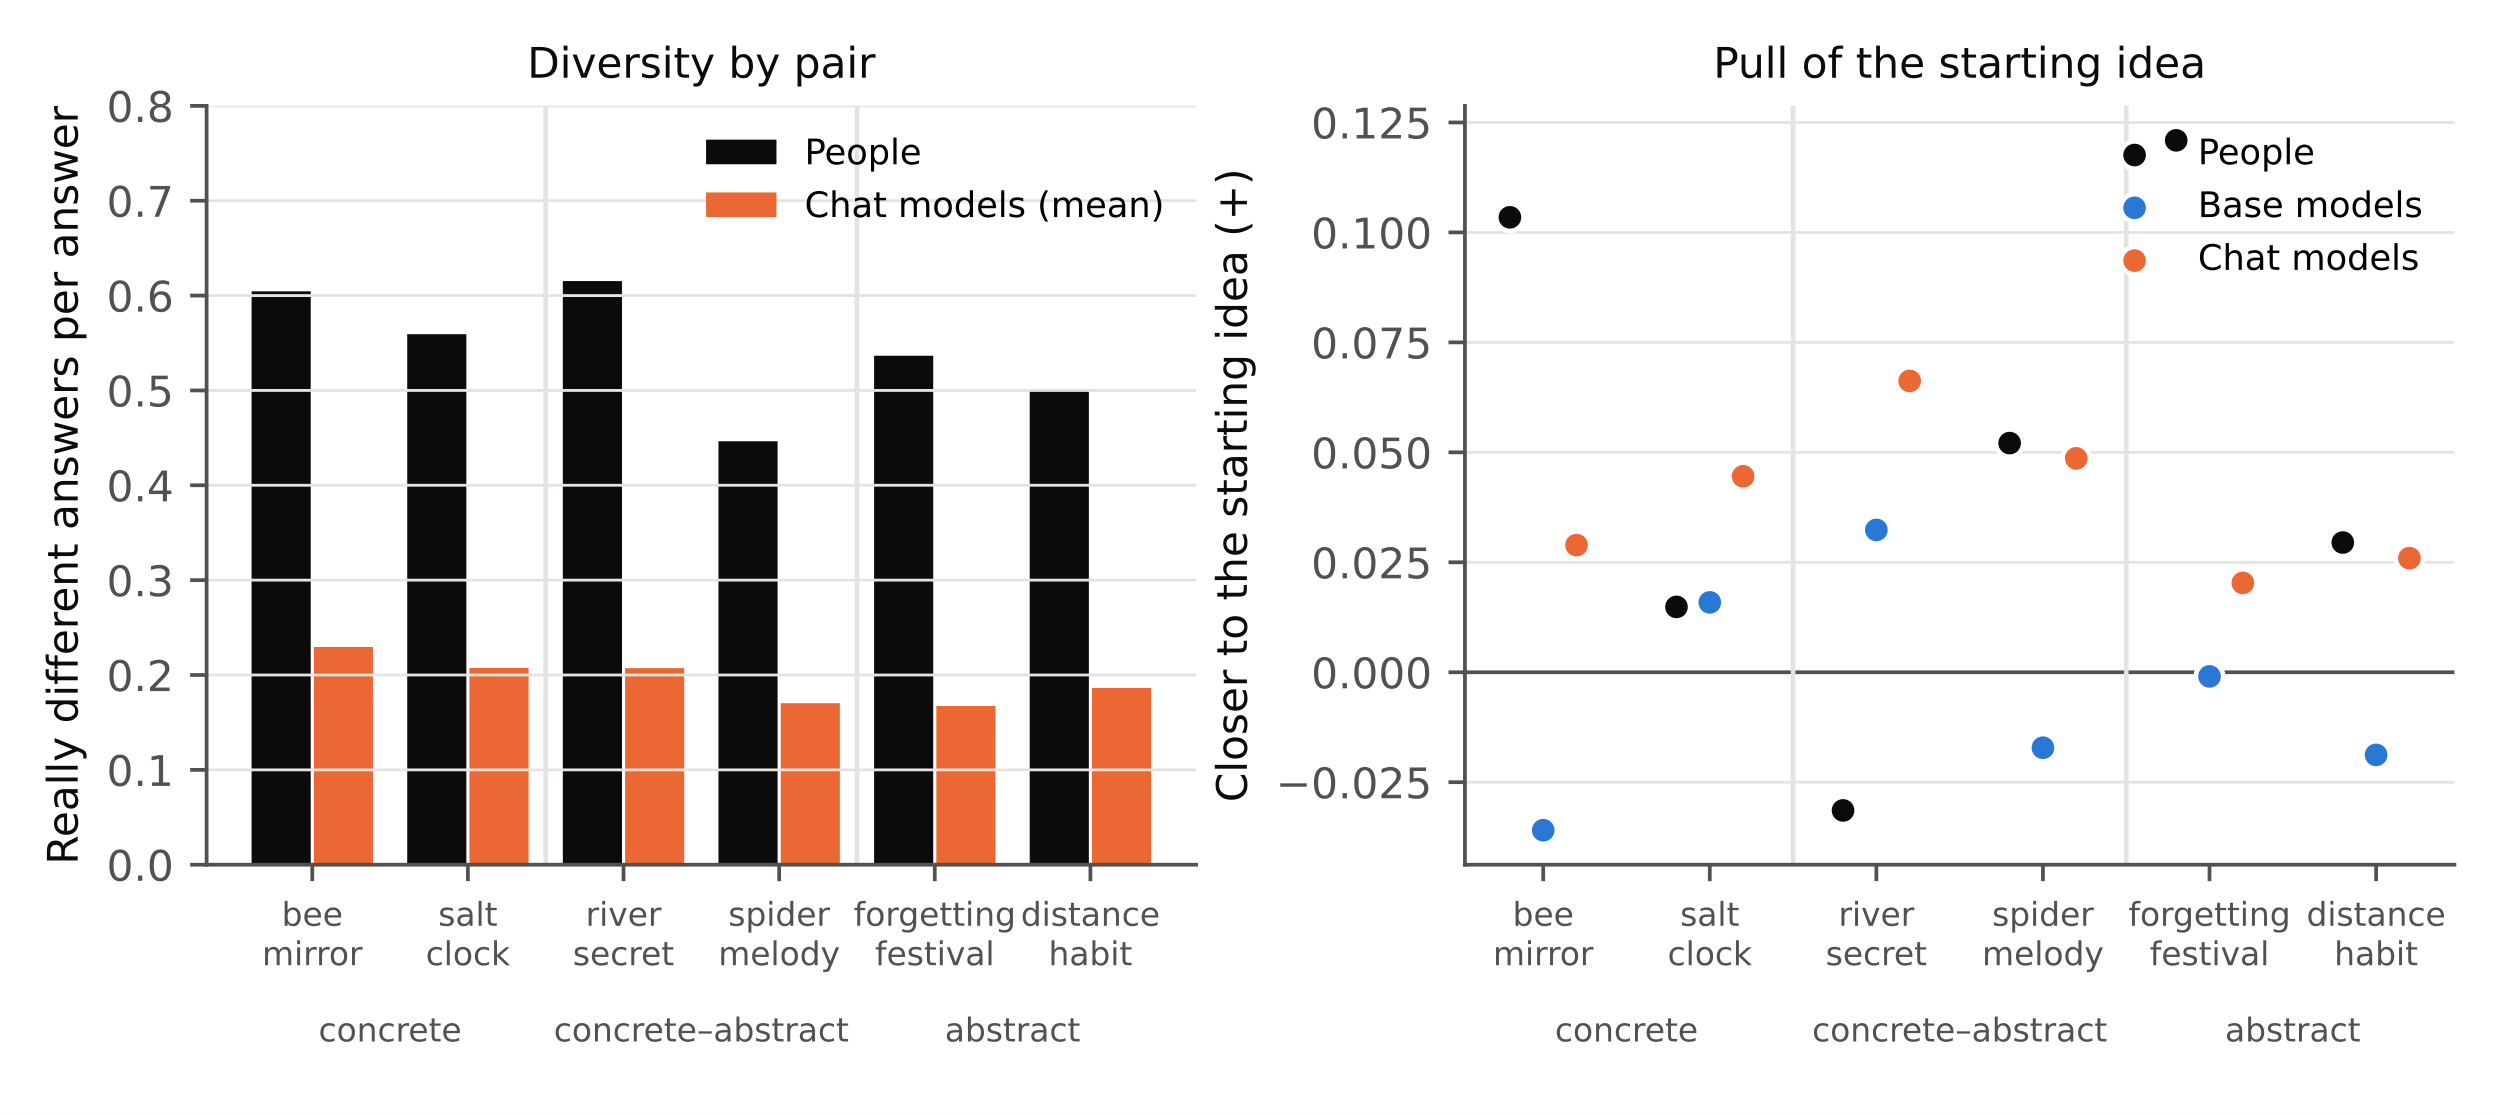
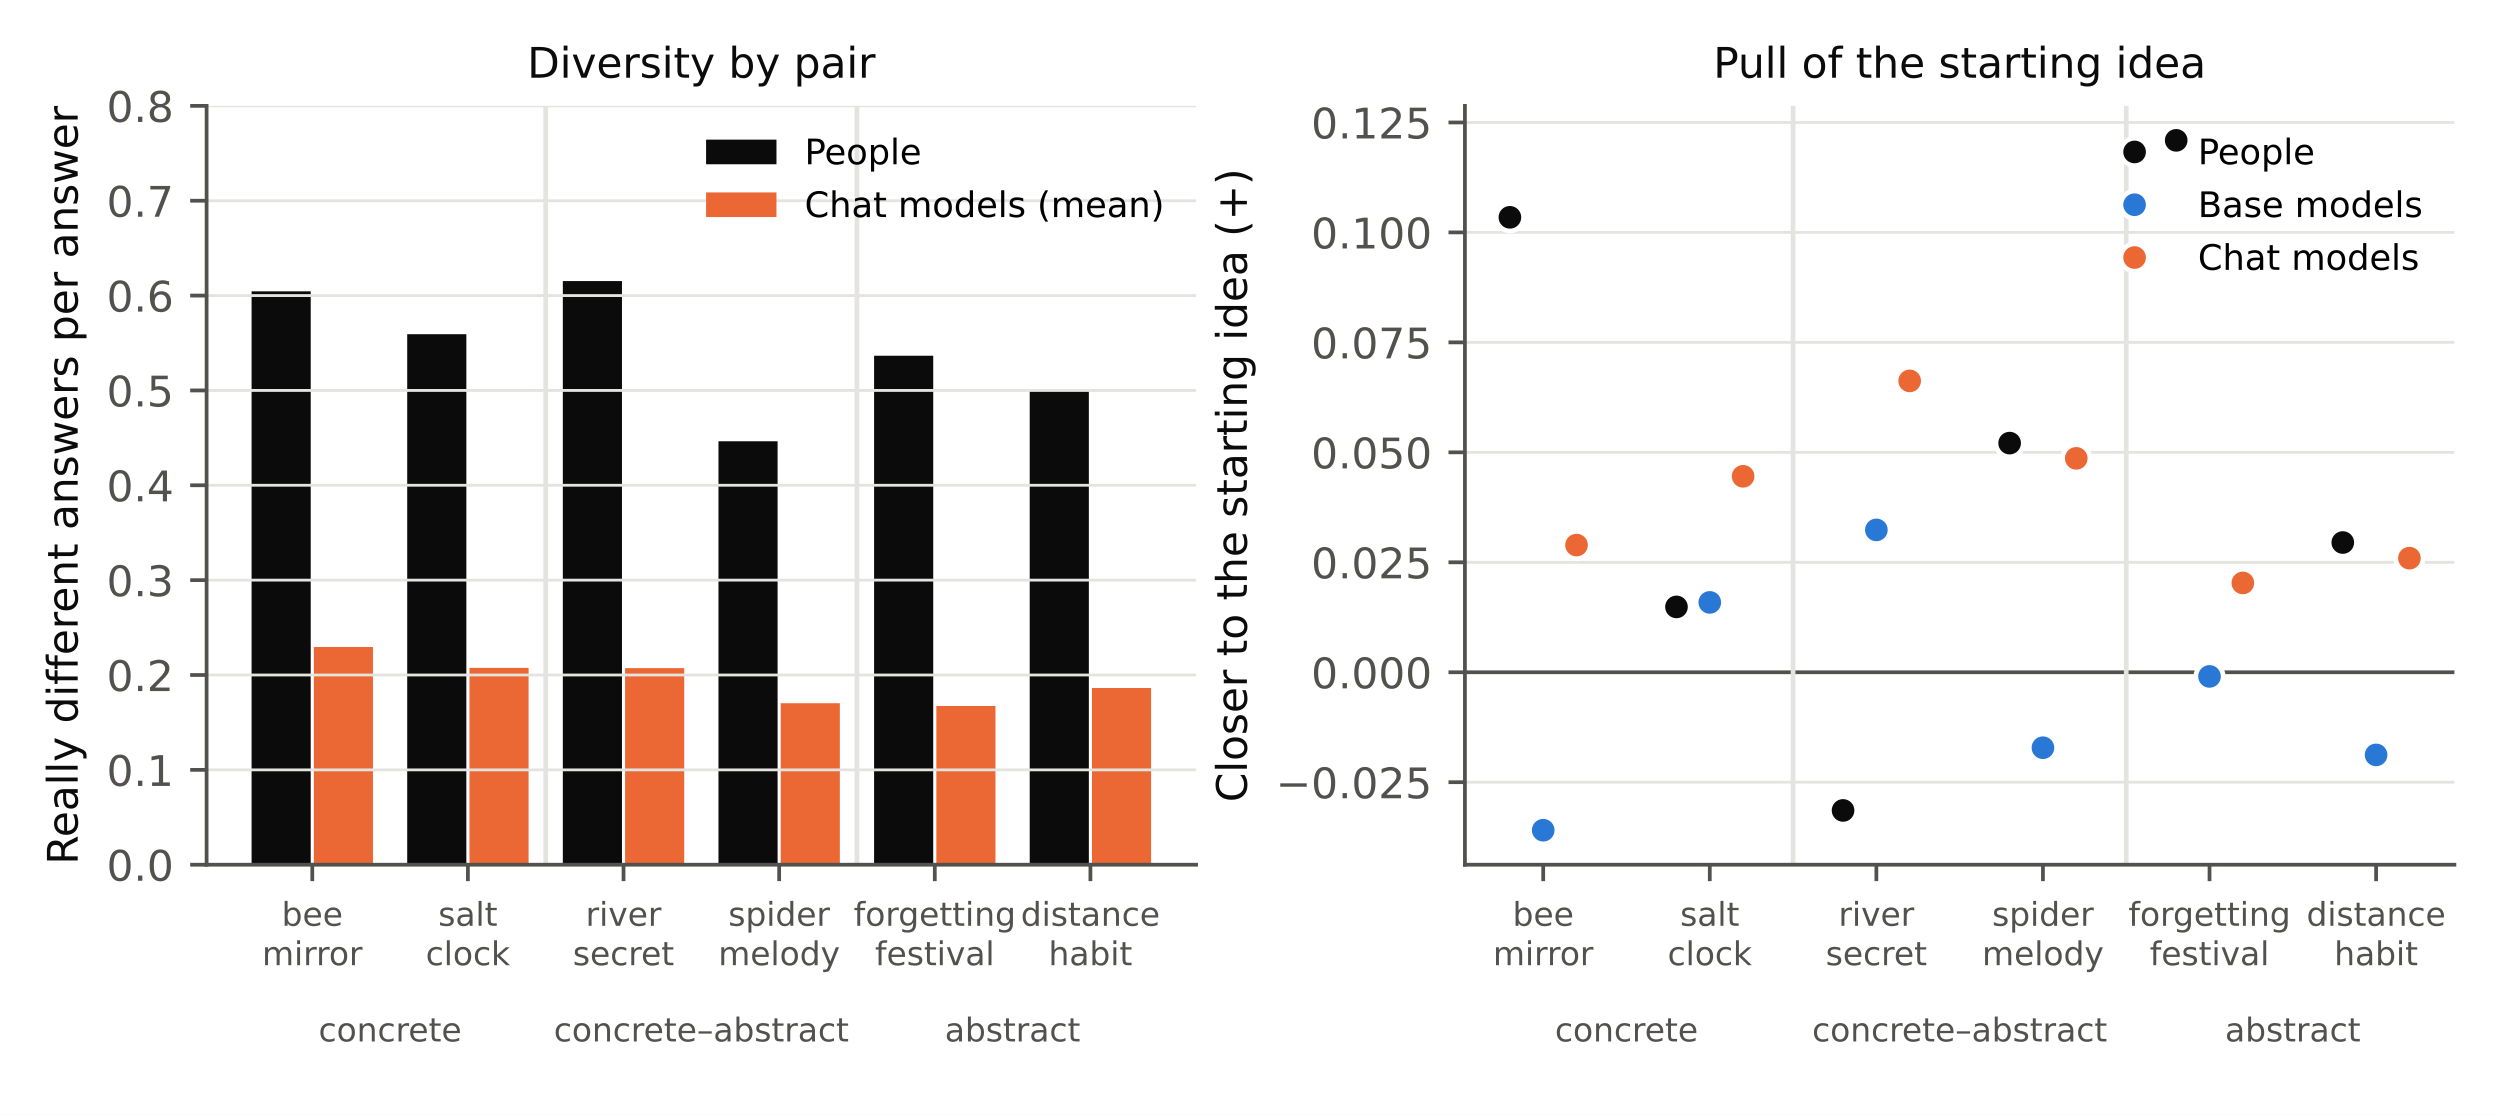
<svg xmlns="http://www.w3.org/2000/svg" xmlns:xlink="http://www.w3.org/1999/xlink" width="532.8pt" height="237.6pt" viewBox="0 0 532.8 237.6" version="1.1">
  <defs>
    <style type="text/css">*{stroke-linejoin: round; stroke-linecap: butt}</style>
  </defs>
  <g id="figure_1">
    <g id="patch_1">
      <path d="M 0 237.6  L 532.8 237.6  L 532.8 0  L 0 0  z " style="fill: #ffffff" />
    </g>
    <g id="axes_1">
      <g id="patch_2">
        <path d="M 44.032 184.287  L 254.908 184.287  L 254.908 22.56  L 44.032 22.56  z " style="fill: #ffffff" />
      </g>
      <g id="patch_3">
-         <path d="M 53.617 184.287  L 66.221 184.287  L 66.221 62.087  L 53.617 62.087  z " clip-path="url(#p2f476a443c)" style="fill: #0b0b0b" />
+         <path d="M 53.617 184.287  L 66.221 184.287  L 66.221 62.087  L 53.617 62.087  z " clip-path="url(#p97904854ba)" style="fill: #0b0b0b" />
      </g>
      <g id="patch_4">
-         <path d="M 86.784 184.287  L 99.388 184.287  L 99.388 71.222  L 86.784 71.222  z " clip-path="url(#p2f476a443c)" style="fill: #0b0b0b" />
+         <path d="M 86.784 184.287  L 99.388 184.287  L 99.388 71.222  L 86.784 71.222  z " clip-path="url(#p97904854ba)" style="fill: #0b0b0b" />
      </g>
      <g id="patch_5">
-         <path d="M 119.951 184.287  L 132.555 184.287  L 132.555 59.902  L 119.951 59.902  z " clip-path="url(#p2f476a443c)" style="fill: #0b0b0b" />
+         <path d="M 119.951 184.287  L 132.555 184.287  L 132.555 59.902  L 119.951 59.902  z " clip-path="url(#p97904854ba)" style="fill: #0b0b0b" />
      </g>
      <g id="patch_6">
-         <path d="M 153.118 184.287  L 165.722 184.287  L 165.722 94.039  L 153.118 94.039  z " clip-path="url(#p2f476a443c)" style="fill: #0b0b0b" />
+         <path d="M 153.118 184.287  L 165.722 184.287  L 165.722 94.039  L 153.118 94.039  z " clip-path="url(#p97904854ba)" style="fill: #0b0b0b" />
      </g>
      <g id="patch_7">
-         <path d="M 186.286 184.287  L 198.889 184.287  L 198.889 75.819  L 186.286 75.819  z " clip-path="url(#p2f476a443c)" style="fill: #0b0b0b" />
+         <path d="M 186.286 184.287  L 198.889 184.287  L 198.889 75.819  L 186.286 75.819  z " clip-path="url(#p97904854ba)" style="fill: #0b0b0b" />
      </g>
      <g id="patch_8">
-         <path d="M 219.453 184.287  L 232.056 184.287  L 232.056 83.087  L 219.453 83.087  z " clip-path="url(#p2f476a443c)" style="fill: #0b0b0b" />
+         <path d="M 219.453 184.287  L 232.056 184.287  L 232.056 83.087  L 219.453 83.087  z " clip-path="url(#p97904854ba)" style="fill: #0b0b0b" />
      </g>
      <g id="patch_9">
-         <path d="M 66.884 184.287  L 79.488 184.287  L 79.488 137.891  L 66.884 137.891  z " clip-path="url(#p2f476a443c)" style="fill: #eb6834" />
+         <path d="M 66.884 184.287  L 79.488 184.287  L 79.488 137.891  L 66.884 137.891  z " clip-path="url(#p97904854ba)" style="fill: #eb6834" />
      </g>
      <g id="patch_10">
-         <path d="M 100.051 184.287  L 112.655 184.287  L 112.655 142.338  L 100.051 142.338  z " clip-path="url(#p2f476a443c)" style="fill: #eb6834" />
+         <path d="M 100.051 184.287  L 112.655 184.287  L 112.655 142.338  L 100.051 142.338  z " clip-path="url(#p97904854ba)" style="fill: #eb6834" />
      </g>
      <g id="patch_11">
-         <path d="M 133.218 184.287  L 145.822 184.287  L 145.822 142.39  L 133.218 142.39  z " clip-path="url(#p2f476a443c)" style="fill: #eb6834" />
+         <path d="M 133.218 184.287  L 145.822 184.287  L 145.822 142.39  L 133.218 142.39  z " clip-path="url(#p97904854ba)" style="fill: #eb6834" />
      </g>
      <g id="patch_12">
-         <path d="M 166.385 184.287  L 178.989 184.287  L 178.989 149.869  L 166.385 149.869  z " clip-path="url(#p2f476a443c)" style="fill: #eb6834" />
+         <path d="M 166.385 184.287  L 178.989 184.287  L 178.989 149.869  L 166.385 149.869  z " clip-path="url(#p97904854ba)" style="fill: #eb6834" />
      </g>
      <g id="patch_13">
-         <path d="M 199.552 184.287  L 212.156 184.287  L 212.156 150.463  L 199.552 150.463  z " clip-path="url(#p2f476a443c)" style="fill: #eb6834" />
+         <path d="M 199.552 184.287  L 212.156 184.287  L 212.156 150.463  L 199.552 150.463  z " clip-path="url(#p97904854ba)" style="fill: #eb6834" />
      </g>
      <g id="patch_14">
-         <path d="M 232.719 184.287  L 245.323 184.287  L 245.323 146.631  L 232.719 146.631  z " clip-path="url(#p2f476a443c)" style="fill: #eb6834" />
+         <path d="M 232.719 184.287  L 245.323 184.287  L 245.323 146.631  L 232.719 146.631  z " clip-path="url(#p97904854ba)" style="fill: #eb6834" />
      </g>
      <g id="matplotlib.axis_1">
        <g id="xtick_1">
          <g id="line2d_1">
            <defs>
-               <path id="m2d1cb39515" d="M 0 0  L 0 3.5  " style="stroke: #52514e; stroke-width: 0.8" />
+               <path id="m1499624fad" d="M 0 0  L 0 3.5  " style="stroke: #52514e; stroke-width: 0.8" />
            </defs>
            <g>
-               <use xlink:href="#m2d1cb39515" x="66.553" y="184.287" style="fill: #52514e; stroke: #52514e; stroke-width: 0.8" />
+               <use xlink:href="#m1499624fad" x="66.553" y="184.287" style="fill: #52514e; stroke: #52514e; stroke-width: 0.8" />
            </g>
          </g>
          <g id="text_1">
            <text style="font-size: 7px; font-family: 'DejaVu Sans'; fill: #52514e" transform="translate(60.02339 197.3063)">bee</text>
            <text style="font-size: 7px; font-family: 'DejaVu Sans'; fill: #52514e" transform="translate(55.85128 205.7082)">mirror</text>
          </g>
        </g>
        <g id="xtick_2">
          <g id="line2d_2">
            <g>
-               <use xlink:href="#m2d1cb39515" x="99.72" y="184.287" style="fill: #52514e; stroke: #52514e; stroke-width: 0.8" />
+               <use xlink:href="#m1499624fad" x="99.72" y="184.287" style="fill: #52514e; stroke: #52514e; stroke-width: 0.8" />
            </g>
          </g>
          <g id="text_2">
            <text style="font-size: 7px; font-family: 'DejaVu Sans'; fill: #52514e" transform="translate(93.40699 197.3063)">salt</text>
            <text style="font-size: 7px; font-family: 'DejaVu Sans'; fill: #52514e" transform="translate(90.73003 205.7082)">clock</text>
          </g>
        </g>
        <g id="xtick_3">
          <g id="line2d_3">
            <g>
-               <use xlink:href="#m2d1cb39515" x="132.887" y="184.287" style="fill: #52514e; stroke: #52514e; stroke-width: 0.8" />
+               <use xlink:href="#m1499624fad" x="132.887" y="184.287" style="fill: #52514e; stroke: #52514e; stroke-width: 0.8" />
            </g>
          </g>
          <g id="text_3">
            <text style="font-size: 7px; font-family: 'DejaVu Sans'; fill: #52514e" transform="translate(124.8114 197.3063)">river</text>
            <text style="font-size: 7px; font-family: 'DejaVu Sans'; fill: #52514e" transform="translate(122.0978 205.7077)">secret</text>
          </g>
        </g>
        <g id="xtick_4">
          <g id="line2d_4">
            <g>
-               <use xlink:href="#m2d1cb39515" x="166.054" y="184.287" style="fill: #52514e; stroke: #52514e; stroke-width: 0.8" />
+               <use xlink:href="#m1499624fad" x="166.054" y="184.287" style="fill: #52514e; stroke: #52514e; stroke-width: 0.8" />
            </g>
          </g>
          <g id="text_4">
            <text style="font-size: 7px; font-family: 'DejaVu Sans'; fill: #52514e" transform="translate(155.2217 197.3063)">spider</text>
            <text style="font-size: 7px; font-family: 'DejaVu Sans'; fill: #52514e" transform="translate(153.0834 205.7082)">melody</text>
          </g>
        </g>
        <g id="xtick_5">
          <g id="line2d_5">
            <g>
-               <use xlink:href="#m2d1cb39515" x="199.221" y="184.287" style="fill: #52514e; stroke: #52514e; stroke-width: 0.8" />
+               <use xlink:href="#m1499624fad" x="199.221" y="184.287" style="fill: #52514e; stroke: #52514e; stroke-width: 0.8" />
            </g>
          </g>
          <g id="text_5">
            <text style="font-size: 7px; font-family: 'DejaVu Sans'; fill: #52514e" transform="translate(181.9372 197.3063)">forgetting</text>
            <text style="font-size: 7px; font-family: 'DejaVu Sans'; fill: #52514e" transform="translate(186.4785 205.7082)">festival</text>
          </g>
        </g>
        <g id="xtick_6">
          <g id="line2d_6">
            <g>
-               <use xlink:href="#m2d1cb39515" x="232.388" y="184.287" style="fill: #52514e; stroke: #52514e; stroke-width: 0.8" />
+               <use xlink:href="#m1499624fad" x="232.388" y="184.287" style="fill: #52514e; stroke: #52514e; stroke-width: 0.8" />
            </g>
          </g>
          <g id="text_6">
            <text style="font-size: 7px; font-family: 'DejaVu Sans'; fill: #52514e" transform="translate(217.557 197.3063)">distance</text>
            <text style="font-size: 7px; font-family: 'DejaVu Sans'; fill: #52514e" transform="translate(223.4583 205.7082)">habit</text>
          </g>
        </g>
      </g>
      <g id="matplotlib.axis_2">
        <g id="ytick_1">
          <g id="line2d_7">
-             <path d="M 44.032 184.287  L 254.908 184.287  " clip-path="url(#p2f476a443c)" style="fill: none; stroke: #e4e3df; stroke-width: 0.6; stroke-linecap: square" />
+             <path d="M 44.032 184.287  L 254.908 184.287  " clip-path="url(#p97904854ba)" style="fill: none; stroke: #e4e3df; stroke-width: 0.6; stroke-linecap: square" />
          </g>
          <g id="line2d_8">
            <defs>
-               <path id="m0f8978aed0" d="M 0 0  L -3.5 0  " style="stroke: #52514e; stroke-width: 0.8" />
+               <path id="m9a8658e370" d="M 0 0  L -3.5 0  " style="stroke: #52514e; stroke-width: 0.8" />
            </defs>
            <g>
-               <use xlink:href="#m0f8978aed0" x="44.032" y="184.287" style="fill: #52514e; stroke: #52514e; stroke-width: 0.8" />
+               <use xlink:href="#m9a8658e370" x="44.032" y="184.287" style="fill: #52514e; stroke: #52514e; stroke-width: 0.8" />
            </g>
          </g>
          <g id="text_7">
            <text style="font-size: 9px; font-family: 'DejaVu Sans'; text-anchor: end; fill: #52514e" x="37.032" y="187.706" transform="rotate(-0 37.03211 187.7057)">0.0</text>
          </g>
        </g>
        <g id="ytick_2">
          <g id="line2d_9">
-             <path d="M 44.032 164.071  L 254.908 164.071  " clip-path="url(#p2f476a443c)" style="fill: none; stroke: #e4e3df; stroke-width: 0.6; stroke-linecap: square" />
+             <path d="M 44.032 164.071  L 254.908 164.071  " clip-path="url(#p97904854ba)" style="fill: none; stroke: #e4e3df; stroke-width: 0.6; stroke-linecap: square" />
          </g>
          <g id="line2d_10">
            <g>
-               <use xlink:href="#m0f8978aed0" x="44.032" y="164.071" style="fill: #52514e; stroke: #52514e; stroke-width: 0.8" />
+               <use xlink:href="#m9a8658e370" x="44.032" y="164.071" style="fill: #52514e; stroke: #52514e; stroke-width: 0.8" />
            </g>
          </g>
          <g id="text_8">
            <text style="font-size: 9px; font-family: 'DejaVu Sans'; text-anchor: end; fill: #52514e" x="37.032" y="167.49" transform="rotate(-0 37.03211 167.4898)">0.1</text>
          </g>
        </g>
        <g id="ytick_3">
          <g id="line2d_11">
-             <path d="M 44.032 143.855  L 254.908 143.855  " clip-path="url(#p2f476a443c)" style="fill: none; stroke: #e4e3df; stroke-width: 0.6; stroke-linecap: square" />
+             <path d="M 44.032 143.855  L 254.908 143.855  " clip-path="url(#p97904854ba)" style="fill: none; stroke: #e4e3df; stroke-width: 0.6; stroke-linecap: square" />
          </g>
          <g id="line2d_12">
            <g>
-               <use xlink:href="#m0f8978aed0" x="44.032" y="143.855" style="fill: #52514e; stroke: #52514e; stroke-width: 0.8" />
+               <use xlink:href="#m9a8658e370" x="44.032" y="143.855" style="fill: #52514e; stroke: #52514e; stroke-width: 0.8" />
            </g>
          </g>
          <g id="text_9">
            <text style="font-size: 9px; font-family: 'DejaVu Sans'; text-anchor: end; fill: #52514e" x="37.032" y="147.274" transform="rotate(-0 37.03211 147.274)">0.2</text>
          </g>
        </g>
        <g id="ytick_4">
          <g id="line2d_13">
-             <path d="M 44.032 123.639  L 254.908 123.639  " clip-path="url(#p2f476a443c)" style="fill: none; stroke: #e4e3df; stroke-width: 0.6; stroke-linecap: square" />
+             <path d="M 44.032 123.639  L 254.908 123.639  " clip-path="url(#p97904854ba)" style="fill: none; stroke: #e4e3df; stroke-width: 0.6; stroke-linecap: square" />
          </g>
          <g id="line2d_14">
            <g>
-               <use xlink:href="#m0f8978aed0" x="44.032" y="123.639" style="fill: #52514e; stroke: #52514e; stroke-width: 0.8" />
+               <use xlink:href="#m9a8658e370" x="44.032" y="123.639" style="fill: #52514e; stroke: #52514e; stroke-width: 0.8" />
            </g>
          </g>
          <g id="text_10">
            <text style="font-size: 9px; font-family: 'DejaVu Sans'; text-anchor: end; fill: #52514e" x="37.032" y="127.058" transform="rotate(-0 37.03211 127.0581)">0.3</text>
          </g>
        </g>
        <g id="ytick_5">
          <g id="line2d_15">
-             <path d="M 44.032 103.423  L 254.908 103.423  " clip-path="url(#p2f476a443c)" style="fill: none; stroke: #e4e3df; stroke-width: 0.6; stroke-linecap: square" />
+             <path d="M 44.032 103.423  L 254.908 103.423  " clip-path="url(#p97904854ba)" style="fill: none; stroke: #e4e3df; stroke-width: 0.6; stroke-linecap: square" />
          </g>
          <g id="line2d_16">
            <g>
-               <use xlink:href="#m0f8978aed0" x="44.032" y="103.423" style="fill: #52514e; stroke: #52514e; stroke-width: 0.8" />
+               <use xlink:href="#m9a8658e370" x="44.032" y="103.423" style="fill: #52514e; stroke: #52514e; stroke-width: 0.8" />
            </g>
          </g>
          <g id="text_11">
            <text style="font-size: 9px; font-family: 'DejaVu Sans'; text-anchor: end; fill: #52514e" x="37.032" y="106.842" transform="rotate(-0 37.03211 106.8423)">0.4</text>
          </g>
        </g>
        <g id="ytick_6">
          <g id="line2d_17">
-             <path d="M 44.032 83.208  L 254.908 83.208  " clip-path="url(#p2f476a443c)" style="fill: none; stroke: #e4e3df; stroke-width: 0.6; stroke-linecap: square" />
+             <path d="M 44.032 83.208  L 254.908 83.208  " clip-path="url(#p97904854ba)" style="fill: none; stroke: #e4e3df; stroke-width: 0.6; stroke-linecap: square" />
          </g>
          <g id="line2d_18">
            <g>
-               <use xlink:href="#m0f8978aed0" x="44.032" y="83.208" style="fill: #52514e; stroke: #52514e; stroke-width: 0.8" />
+               <use xlink:href="#m9a8658e370" x="44.032" y="83.208" style="fill: #52514e; stroke: #52514e; stroke-width: 0.8" />
            </g>
          </g>
          <g id="text_12">
            <text style="font-size: 9px; font-family: 'DejaVu Sans'; text-anchor: end; fill: #52514e" x="37.032" y="86.626" transform="rotate(-0 37.03211 86.62646)">0.5</text>
          </g>
        </g>
        <g id="ytick_7">
          <g id="line2d_19">
-             <path d="M 44.032 62.992  L 254.908 62.992  " clip-path="url(#p2f476a443c)" style="fill: none; stroke: #e4e3df; stroke-width: 0.6; stroke-linecap: square" />
+             <path d="M 44.032 62.992  L 254.908 62.992  " clip-path="url(#p97904854ba)" style="fill: none; stroke: #e4e3df; stroke-width: 0.6; stroke-linecap: square" />
          </g>
          <g id="line2d_20">
            <g>
-               <use xlink:href="#m0f8978aed0" x="44.032" y="62.992" style="fill: #52514e; stroke: #52514e; stroke-width: 0.8" />
+               <use xlink:href="#m9a8658e370" x="44.032" y="62.992" style="fill: #52514e; stroke: #52514e; stroke-width: 0.8" />
            </g>
          </g>
          <g id="text_13">
            <text style="font-size: 9px; font-family: 'DejaVu Sans'; text-anchor: end; fill: #52514e" x="37.032" y="66.411" transform="rotate(-0 37.03211 66.41062)">0.6</text>
          </g>
        </g>
        <g id="ytick_8">
          <g id="line2d_21">
-             <path d="M 44.032 42.776  L 254.908 42.776  " clip-path="url(#p2f476a443c)" style="fill: none; stroke: #e4e3df; stroke-width: 0.6; stroke-linecap: square" />
+             <path d="M 44.032 42.776  L 254.908 42.776  " clip-path="url(#p97904854ba)" style="fill: none; stroke: #e4e3df; stroke-width: 0.6; stroke-linecap: square" />
          </g>
          <g id="line2d_22">
            <g>
-               <use xlink:href="#m0f8978aed0" x="44.032" y="42.776" style="fill: #52514e; stroke: #52514e; stroke-width: 0.8" />
+               <use xlink:href="#m9a8658e370" x="44.032" y="42.776" style="fill: #52514e; stroke: #52514e; stroke-width: 0.8" />
            </g>
          </g>
          <g id="text_14">
            <text style="font-size: 9px; font-family: 'DejaVu Sans'; text-anchor: end; fill: #52514e" x="37.032" y="46.195" transform="rotate(-0 37.03211 46.19478)">0.7</text>
          </g>
        </g>
        <g id="ytick_9">
          <g id="line2d_23">
-             <path d="M 44.032 22.56  L 254.908 22.56  " clip-path="url(#p2f476a443c)" style="fill: none; stroke: #e4e3df; stroke-width: 0.6; stroke-linecap: square" />
+             <path d="M 44.032 22.56  L 254.908 22.56  " clip-path="url(#p97904854ba)" style="fill: none; stroke: #e4e3df; stroke-width: 0.6; stroke-linecap: square" />
          </g>
          <g id="line2d_24">
            <g>
-               <use xlink:href="#m0f8978aed0" x="44.032" y="22.56" style="fill: #52514e; stroke: #52514e; stroke-width: 0.8" />
+               <use xlink:href="#m9a8658e370" x="44.032" y="22.56" style="fill: #52514e; stroke: #52514e; stroke-width: 0.8" />
            </g>
          </g>
          <g id="text_15">
            <text style="font-size: 9px; font-family: 'DejaVu Sans'; text-anchor: end; fill: #52514e" x="37.032" y="25.979" transform="rotate(-0 37.03211 25.97894)">0.8</text>
          </g>
        </g>
        <g id="text_16">
          <text style="font-size: 9px; font-family: 'DejaVu Sans'; text-anchor: middle; fill: #0b0b0b" x="16.557" y="103.423" transform="rotate(-90 16.55719 103.4234)">Really different answers per answer</text>
        </g>
      </g>
      <g id="line2d_25">
-         <path d="M 116.303 184.287  L 116.303 22.56  " clip-path="url(#p2f476a443c)" style="fill: none; stroke: #e4e3df; stroke-linecap: square" />
+         <path d="M 116.303 184.287  L 116.303 22.56  " clip-path="url(#p97904854ba)" style="fill: none; stroke: #e4e3df; stroke-linecap: square" />
      </g>
      <g id="line2d_26">
-         <path d="M 182.637 184.287  L 182.637 22.56  " clip-path="url(#p2f476a443c)" style="fill: none; stroke: #e4e3df; stroke-linecap: square" />
+         <path d="M 182.637 184.287  L 182.637 22.56  " clip-path="url(#p97904854ba)" style="fill: none; stroke: #e4e3df; stroke-linecap: square" />
      </g>
      <g id="patch_15">
        <path d="M 44.032 184.287  L 44.032 22.56  " style="fill: none; stroke: #52514e; stroke-width: 0.8; stroke-linejoin: miter; stroke-linecap: square" />
      </g>
      <g id="patch_16">
        <path d="M 44.032 184.287  L 254.908 184.287  " style="fill: none; stroke: #52514e; stroke-width: 0.8; stroke-linejoin: miter; stroke-linecap: square" />
      </g>
      <g id="text_17">
        <text style="font-size: 7px; font-family: 'DejaVu Sans'; text-anchor: middle; fill: #52514e" x="83.136" y="221.95" transform="rotate(-0 83.13604 221.9504)">concrete</text>
      </g>
      <g id="text_18">
        <text style="font-size: 7px; font-family: 'DejaVu Sans'; text-anchor: middle; fill: #52514e" x="149.47" y="221.951" transform="rotate(-0 149.4701 221.951)">concrete–abstract</text>
      </g>
      <g id="text_19">
        <text style="font-size: 7px; font-family: 'DejaVu Sans'; text-anchor: middle; fill: #52514e" x="215.804" y="221.951" transform="rotate(-0 215.8042 221.951)">abstract</text>
      </g>
      <g id="text_20">
        <text style="font-size: 9px; font-family: 'DejaVu Sans'; text-anchor: middle; fill: #0b0b0b" x="149.47" y="16.56" transform="rotate(-0 149.4701 16.56)">Diversity by pair</text>
      </g>
      <g id="legend_1">
        <g id="patch_17">
          <path d="M 150.481 35.009  L 165.481 35.009  L 165.481 29.759  L 150.481 29.759  z " style="fill: #0b0b0b" />
        </g>
        <g id="text_21">
          <text style="font-size: 7.5px; font-family: 'DejaVu Sans'; text-anchor: start" x="171.481" y="35.009" transform="rotate(-0 171.4812 35.00883)">People</text>
        </g>
        <g id="patch_18">
          <path d="M 150.481 46.259  L 165.481 46.259  L 165.481 41.009  L 150.481 41.009  z " style="fill: #eb6834" />
        </g>
        <g id="text_22">
          <text style="font-size: 7.5px; font-family: 'DejaVu Sans'; text-anchor: start" x="171.481" y="46.259" transform="rotate(-0 171.4812 46.25941)">Chat models (mean)</text>
        </g>
      </g>
    </g>
    <g id="axes_2">
      <g id="patch_19">
        <path d="M 312.204 184.287  L 523.08 184.287  L 523.08 22.56  L 312.204 22.56  z " style="fill: #ffffff" />
      </g>
      <g id="matplotlib.axis_3">
        <g id="xtick_7">
          <g id="line2d_27">
            <g>
-               <use xlink:href="#m2d1cb39515" x="328.889" y="184.287" style="fill: #52514e; stroke: #52514e; stroke-width: 0.8" />
+               <use xlink:href="#m1499624fad" x="328.889" y="184.287" style="fill: #52514e; stroke: #52514e; stroke-width: 0.8" />
            </g>
          </g>
          <g id="text_23">
            <text style="font-size: 7px; font-family: 'DejaVu Sans'; fill: #52514e" transform="translate(322.3603 197.3063)">bee</text>
            <text style="font-size: 7px; font-family: 'DejaVu Sans'; fill: #52514e" transform="translate(318.1882 205.7082)">mirror</text>
          </g>
        </g>
        <g id="xtick_8">
          <g id="line2d_28">
            <g>
-               <use xlink:href="#m2d1cb39515" x="364.39" y="184.287" style="fill: #52514e; stroke: #52514e; stroke-width: 0.8" />
+               <use xlink:href="#m1499624fad" x="364.39" y="184.287" style="fill: #52514e; stroke: #52514e; stroke-width: 0.8" />
            </g>
          </g>
          <g id="text_24">
            <text style="font-size: 7px; font-family: 'DejaVu Sans'; fill: #52514e" transform="translate(358.0779 197.3063)">salt</text>
            <text style="font-size: 7px; font-family: 'DejaVu Sans'; fill: #52514e" transform="translate(355.4009 205.7082)">clock</text>
          </g>
        </g>
        <g id="xtick_9">
          <g id="line2d_29">
            <g>
-               <use xlink:href="#m2d1cb39515" x="399.891" y="184.287" style="fill: #52514e; stroke: #52514e; stroke-width: 0.8" />
+               <use xlink:href="#m1499624fad" x="399.891" y="184.287" style="fill: #52514e; stroke: #52514e; stroke-width: 0.8" />
            </g>
          </g>
          <g id="text_25">
            <text style="font-size: 7px; font-family: 'DejaVu Sans'; fill: #52514e" transform="translate(391.8163 197.3063)">river</text>
            <text style="font-size: 7px; font-family: 'DejaVu Sans'; fill: #52514e" transform="translate(389.1027 205.7077)">secret</text>
          </g>
        </g>
        <g id="xtick_10">
          <g id="line2d_30">
            <g>
-               <use xlink:href="#m2d1cb39515" x="435.392" y="184.287" style="fill: #52514e; stroke: #52514e; stroke-width: 0.8" />
+               <use xlink:href="#m1499624fad" x="435.392" y="184.287" style="fill: #52514e; stroke: #52514e; stroke-width: 0.8" />
            </g>
          </g>
          <g id="text_26">
            <text style="font-size: 7px; font-family: 'DejaVu Sans'; fill: #52514e" transform="translate(424.5605 197.3063)">spider</text>
            <text style="font-size: 7px; font-family: 'DejaVu Sans'; fill: #52514e" transform="translate(422.4223 205.7082)">melody</text>
          </g>
        </g>
        <g id="xtick_11">
          <g id="line2d_31">
            <g>
-               <use xlink:href="#m2d1cb39515" x="470.894" y="184.287" style="fill: #52514e; stroke: #52514e; stroke-width: 0.8" />
+               <use xlink:href="#m1499624fad" x="470.894" y="184.287" style="fill: #52514e; stroke: #52514e; stroke-width: 0.8" />
            </g>
          </g>
          <g id="text_27">
            <text style="font-size: 7px; font-family: 'DejaVu Sans'; fill: #52514e" transform="translate(453.6101 197.3063)">forgetting</text>
            <text style="font-size: 7px; font-family: 'DejaVu Sans'; fill: #52514e" transform="translate(458.1513 205.7082)">festival</text>
          </g>
        </g>
        <g id="xtick_12">
          <g id="line2d_32">
            <g>
-               <use xlink:href="#m2d1cb39515" x="506.395" y="184.287" style="fill: #52514e; stroke: #52514e; stroke-width: 0.8" />
+               <use xlink:href="#m1499624fad" x="506.395" y="184.287" style="fill: #52514e; stroke: #52514e; stroke-width: 0.8" />
            </g>
          </g>
          <g id="text_28">
            <text style="font-size: 7px; font-family: 'DejaVu Sans'; fill: #52514e" transform="translate(491.5638 197.3063)">distance</text>
            <text style="font-size: 7px; font-family: 'DejaVu Sans'; fill: #52514e" transform="translate(497.4651 205.7082)">habit</text>
          </g>
        </g>
      </g>
      <g id="matplotlib.axis_4">
        <g id="ytick_10">
          <g id="line2d_33">
-             <path d="M 312.204 166.707  L 523.08 166.707  " clip-path="url(#p8c880e83d0)" style="fill: none; stroke: #e4e3df; stroke-width: 0.6; stroke-linecap: square" />
+             <path d="M 312.204 166.707  L 523.08 166.707  " clip-path="url(#p9172ff5152)" style="fill: none; stroke: #e4e3df; stroke-width: 0.6; stroke-linecap: square" />
          </g>
          <g id="line2d_34">
            <g>
-               <use xlink:href="#m0f8978aed0" x="312.204" y="166.707" style="fill: #52514e; stroke: #52514e; stroke-width: 0.8" />
+               <use xlink:href="#m9a8658e370" x="312.204" y="166.707" style="fill: #52514e; stroke: #52514e; stroke-width: 0.8" />
            </g>
          </g>
          <g id="text_29">
            <text style="font-size: 9px; font-family: 'DejaVu Sans'; text-anchor: end; fill: #52514e" x="305.204" y="170.126" transform="rotate(-0 305.204 170.1261)">−0.025</text>
          </g>
        </g>
        <g id="ytick_11">
          <g id="line2d_35">
-             <path d="M 312.204 143.272  L 523.08 143.272  " clip-path="url(#p8c880e83d0)" style="fill: none; stroke: #e4e3df; stroke-width: 0.6; stroke-linecap: square" />
+             <path d="M 312.204 143.272  L 523.08 143.272  " clip-path="url(#p9172ff5152)" style="fill: none; stroke: #e4e3df; stroke-width: 0.6; stroke-linecap: square" />
          </g>
          <g id="line2d_36">
            <g>
-               <use xlink:href="#m0f8978aed0" x="312.204" y="143.272" style="fill: #52514e; stroke: #52514e; stroke-width: 0.8" />
+               <use xlink:href="#m9a8658e370" x="312.204" y="143.272" style="fill: #52514e; stroke: #52514e; stroke-width: 0.8" />
            </g>
          </g>
          <g id="text_30">
            <text style="font-size: 9px; font-family: 'DejaVu Sans'; text-anchor: end; fill: #52514e" x="305.204" y="146.691" transform="rotate(-0 305.204 146.6909)">0.000</text>
          </g>
        </g>
        <g id="ytick_12">
          <g id="line2d_37">
-             <path d="M 312.204 119.837  L 523.08 119.837  " clip-path="url(#p8c880e83d0)" style="fill: none; stroke: #e4e3df; stroke-width: 0.6; stroke-linecap: square" />
+             <path d="M 312.204 119.837  L 523.08 119.837  " clip-path="url(#p9172ff5152)" style="fill: none; stroke: #e4e3df; stroke-width: 0.6; stroke-linecap: square" />
          </g>
          <g id="line2d_38">
            <g>
-               <use xlink:href="#m0f8978aed0" x="312.204" y="119.837" style="fill: #52514e; stroke: #52514e; stroke-width: 0.8" />
+               <use xlink:href="#m9a8658e370" x="312.204" y="119.837" style="fill: #52514e; stroke: #52514e; stroke-width: 0.8" />
            </g>
          </g>
          <g id="text_31">
            <text style="font-size: 9px; font-family: 'DejaVu Sans'; text-anchor: end; fill: #52514e" x="305.204" y="123.256" transform="rotate(-0 305.204 123.2557)">0.025</text>
          </g>
        </g>
        <g id="ytick_13">
          <g id="line2d_39">
-             <path d="M 312.204 96.402  L 523.08 96.402  " clip-path="url(#p8c880e83d0)" style="fill: none; stroke: #e4e3df; stroke-width: 0.6; stroke-linecap: square" />
+             <path d="M 312.204 96.402  L 523.08 96.402  " clip-path="url(#p9172ff5152)" style="fill: none; stroke: #e4e3df; stroke-width: 0.6; stroke-linecap: square" />
          </g>
          <g id="line2d_40">
            <g>
-               <use xlink:href="#m0f8978aed0" x="312.204" y="96.402" style="fill: #52514e; stroke: #52514e; stroke-width: 0.8" />
+               <use xlink:href="#m9a8658e370" x="312.204" y="96.402" style="fill: #52514e; stroke: #52514e; stroke-width: 0.8" />
            </g>
          </g>
          <g id="text_32">
            <text style="font-size: 9px; font-family: 'DejaVu Sans'; text-anchor: end; fill: #52514e" x="305.204" y="99.821" transform="rotate(-0 305.204 99.82056)">0.050</text>
          </g>
        </g>
        <g id="ytick_14">
          <g id="line2d_41">
-             <path d="M 312.204 72.966  L 523.08 72.966  " clip-path="url(#p8c880e83d0)" style="fill: none; stroke: #e4e3df; stroke-width: 0.6; stroke-linecap: square" />
+             <path d="M 312.204 72.966  L 523.08 72.966  " clip-path="url(#p9172ff5152)" style="fill: none; stroke: #e4e3df; stroke-width: 0.6; stroke-linecap: square" />
          </g>
          <g id="line2d_42">
            <g>
-               <use xlink:href="#m0f8978aed0" x="312.204" y="72.966" style="fill: #52514e; stroke: #52514e; stroke-width: 0.8" />
+               <use xlink:href="#m9a8658e370" x="312.204" y="72.966" style="fill: #52514e; stroke: #52514e; stroke-width: 0.8" />
            </g>
          </g>
          <g id="text_33">
            <text style="font-size: 9px; font-family: 'DejaVu Sans'; text-anchor: end; fill: #52514e" x="305.204" y="76.385" transform="rotate(-0 305.204 76.38539)">0.075</text>
          </g>
        </g>
        <g id="ytick_15">
          <g id="line2d_43">
-             <path d="M 312.204 49.531  L 523.08 49.531  " clip-path="url(#p8c880e83d0)" style="fill: none; stroke: #e4e3df; stroke-width: 0.6; stroke-linecap: square" />
+             <path d="M 312.204 49.531  L 523.08 49.531  " clip-path="url(#p9172ff5152)" style="fill: none; stroke: #e4e3df; stroke-width: 0.6; stroke-linecap: square" />
          </g>
          <g id="line2d_44">
            <g>
-               <use xlink:href="#m0f8978aed0" x="312.204" y="49.531" style="fill: #52514e; stroke: #52514e; stroke-width: 0.8" />
+               <use xlink:href="#m9a8658e370" x="312.204" y="49.531" style="fill: #52514e; stroke: #52514e; stroke-width: 0.8" />
            </g>
          </g>
          <g id="text_34">
            <text style="font-size: 9px; font-family: 'DejaVu Sans'; text-anchor: end; fill: #52514e" x="305.204" y="52.95" transform="rotate(-0 305.204 52.95023)">0.100</text>
          </g>
        </g>
        <g id="ytick_16">
          <g id="line2d_45">
-             <path d="M 312.204 26.096  L 523.08 26.096  " clip-path="url(#p8c880e83d0)" style="fill: none; stroke: #e4e3df; stroke-width: 0.6; stroke-linecap: square" />
+             <path d="M 312.204 26.096  L 523.08 26.096  " clip-path="url(#p9172ff5152)" style="fill: none; stroke: #e4e3df; stroke-width: 0.6; stroke-linecap: square" />
          </g>
          <g id="line2d_46">
            <g>
-               <use xlink:href="#m0f8978aed0" x="312.204" y="26.096" style="fill: #52514e; stroke: #52514e; stroke-width: 0.8" />
+               <use xlink:href="#m9a8658e370" x="312.204" y="26.096" style="fill: #52514e; stroke: #52514e; stroke-width: 0.8" />
            </g>
          </g>
          <g id="text_35">
            <text style="font-size: 9px; font-family: 'DejaVu Sans'; text-anchor: end; fill: #52514e" x="305.204" y="29.515" transform="rotate(-0 305.204 29.51506)">0.125</text>
          </g>
        </g>
        <g id="text_36">
          <text style="font-size: 9px; font-family: 'DejaVu Sans'; text-anchor: middle; fill: #0b0b0b" x="265.735" y="103.423" transform="rotate(-90 265.7348 103.4234)">Closer to the starting idea (+)</text>
        </g>
      </g>
      <g id="line2d_47">
-         <path d="M 312.204 143.272  L 523.08 143.272  " clip-path="url(#p8c880e83d0)" style="fill: none; stroke: #52514e; stroke-width: 0.8; stroke-linecap: square" />
+         <path d="M 312.204 143.272  L 523.08 143.272  " clip-path="url(#p9172ff5152)" style="fill: none; stroke: #52514e; stroke-width: 0.8; stroke-linecap: square" />
      </g>
      <g id="line2d_48">
-         <path d="M 382.141 184.287  L 382.141 22.56  " clip-path="url(#p8c880e83d0)" style="fill: none; stroke: #e4e3df; stroke-linecap: square" />
+         <path d="M 382.141 184.287  L 382.141 22.56  " clip-path="url(#p9172ff5152)" style="fill: none; stroke: #e4e3df; stroke-linecap: square" />
      </g>
      <g id="line2d_49">
-         <path d="M 453.143 184.287  L 453.143 22.56  " clip-path="url(#p8c880e83d0)" style="fill: none; stroke: #e4e3df; stroke-linecap: square" />
+         <path d="M 453.143 184.287  L 453.143 22.56  " clip-path="url(#p9172ff5152)" style="fill: none; stroke: #e4e3df; stroke-linecap: square" />
      </g>
      <g id="patch_20">
        <path d="M 312.204 184.287  L 312.204 22.56  " style="fill: none; stroke: #52514e; stroke-width: 0.8; stroke-linejoin: miter; stroke-linecap: square" />
      </g>
      <g id="patch_21">
        <path d="M 312.204 184.287  L 523.08 184.287  " style="fill: none; stroke: #52514e; stroke-width: 0.8; stroke-linejoin: miter; stroke-linecap: square" />
      </g>
-       <g id="PathCollection_1">
+       <g id="line2d_50">
        <defs>
-           <path id="me881583f8f" d="M 0 2.915  C 0.773 2.915 1.515 2.608 2.062 2.062  C 2.608 1.515 2.915 0.773 2.915 0  C 2.915 -0.773 2.608 -1.515 2.062 -2.062  C 1.515 -2.608 0.773 -2.915 0 -2.915  C -0.773 -2.915 -1.515 -2.608 -2.062 -2.062  C -2.608 -1.515 -2.915 -0.773 -2.915 0  C -2.915 0.773 -2.608 1.515 -2.062 2.062  C -1.515 2.608 -0.773 2.915 0 2.915  z " style="stroke: #ffffff" />
+           <path id="macadde4be6" d="M 0 2.915  C 0.773 2.915 1.515 2.608 2.062 2.062  C 2.608 1.515 2.915 0.773 2.915 0  C 2.915 -0.773 2.608 -1.515 2.062 -2.062  C 1.515 -2.608 0.773 -2.915 0 -2.915  C -0.773 -2.915 -1.515 -2.608 -2.062 -2.062  C -2.608 -1.515 -2.915 -0.773 -2.915 0  C -2.915 0.773 -2.608 1.515 -2.062 2.062  C -1.515 2.608 -0.773 2.915 0 2.915  z " style="stroke: #ffffff" />
        </defs>
-         <g clip-path="url(#p8c880e83d0)">
-           <use xlink:href="#me881583f8f" x="321.789" y="46.313" style="fill: #0b0b0b; stroke: #ffffff" />
-           <use xlink:href="#me881583f8f" x="357.29" y="129.344" style="fill: #0b0b0b; stroke: #ffffff" />
-           <use xlink:href="#me881583f8f" x="392.791" y="172.719" style="fill: #0b0b0b; stroke: #ffffff" />
-           <use xlink:href="#me881583f8f" x="428.292" y="94.434" style="fill: #0b0b0b; stroke: #ffffff" />
-           <use xlink:href="#me881583f8f" x="463.793" y="29.911" style="fill: #0b0b0b; stroke: #ffffff" />
-           <use xlink:href="#me881583f8f" x="499.294" y="115.623" style="fill: #0b0b0b; stroke: #ffffff" />
-         </g>
-       </g>
-       <g id="PathCollection_2">
+         <g clip-path="url(#p9172ff5152)">
+           <use xlink:href="#macadde4be6" x="321.789" y="46.313" style="fill: #0b0b0b; stroke: #ffffff" />
+           <use xlink:href="#macadde4be6" x="357.29" y="129.344" style="fill: #0b0b0b; stroke: #ffffff" />
+           <use xlink:href="#macadde4be6" x="392.791" y="172.719" style="fill: #0b0b0b; stroke: #ffffff" />
+           <use xlink:href="#macadde4be6" x="428.292" y="94.434" style="fill: #0b0b0b; stroke: #ffffff" />
+           <use xlink:href="#macadde4be6" x="463.793" y="29.911" style="fill: #0b0b0b; stroke: #ffffff" />
+           <use xlink:href="#macadde4be6" x="499.294" y="115.623" style="fill: #0b0b0b; stroke: #ffffff" />
+         </g>
+       </g>
+       <g id="line2d_51">
        <defs>
-           <path id="m733afc34e2" d="M 0 2.915  C 0.773 2.915 1.515 2.608 2.062 2.062  C 2.608 1.515 2.915 0.773 2.915 0  C 2.915 -0.773 2.608 -1.515 2.062 -2.062  C 1.515 -2.608 0.773 -2.915 0 -2.915  C -0.773 -2.915 -1.515 -2.608 -2.062 -2.062  C -2.608 -1.515 -2.915 -0.773 -2.915 0  C -2.915 0.773 -2.608 1.515 -2.062 2.062  C -1.515 2.608 -0.773 2.915 0 2.915  z " style="stroke: #ffffff" />
+           <path id="m52bf0ecf44" d="M 0 2.915  C 0.773 2.915 1.515 2.608 2.062 2.062  C 2.608 1.515 2.915 0.773 2.915 0  C 2.915 -0.773 2.608 -1.515 2.062 -2.062  C 1.515 -2.608 0.773 -2.915 0 -2.915  C -0.773 -2.915 -1.515 -2.608 -2.062 -2.062  C -2.608 -1.515 -2.915 -0.773 -2.915 0  C -2.915 0.773 -2.608 1.515 -2.062 2.062  C -1.515 2.608 -0.773 2.915 0 2.915  z " style="stroke: #ffffff" />
        </defs>
-         <g clip-path="url(#p8c880e83d0)">
-           <use xlink:href="#m733afc34e2" x="328.889" y="176.935" style="fill: #2a78d6; stroke: #ffffff" />
-           <use xlink:href="#m733afc34e2" x="364.39" y="128.383" style="fill: #2a78d6; stroke: #ffffff" />
-           <use xlink:href="#m733afc34e2" x="399.891" y="112.934" style="fill: #2a78d6; stroke: #ffffff" />
-           <use xlink:href="#m733afc34e2" x="435.392" y="159.356" style="fill: #2a78d6; stroke: #ffffff" />
-           <use xlink:href="#m733afc34e2" x="470.894" y="144.157" style="fill: #2a78d6; stroke: #ffffff" />
-           <use xlink:href="#m733afc34e2" x="506.395" y="160.885" style="fill: #2a78d6; stroke: #ffffff" />
-         </g>
-       </g>
-       <g id="PathCollection_3">
+         <g clip-path="url(#p9172ff5152)">
+           <use xlink:href="#m52bf0ecf44" x="328.889" y="176.935" style="fill: #2a78d6; stroke: #ffffff" />
+           <use xlink:href="#m52bf0ecf44" x="364.39" y="128.383" style="fill: #2a78d6; stroke: #ffffff" />
+           <use xlink:href="#m52bf0ecf44" x="399.891" y="112.934" style="fill: #2a78d6; stroke: #ffffff" />
+           <use xlink:href="#m52bf0ecf44" x="435.392" y="159.356" style="fill: #2a78d6; stroke: #ffffff" />
+           <use xlink:href="#m52bf0ecf44" x="470.894" y="144.157" style="fill: #2a78d6; stroke: #ffffff" />
+           <use xlink:href="#m52bf0ecf44" x="506.395" y="160.885" style="fill: #2a78d6; stroke: #ffffff" />
+         </g>
+       </g>
+       <g id="line2d_52">
        <defs>
-           <path id="m5ae6b8fb40" d="M 0 2.915  C 0.773 2.915 1.515 2.608 2.062 2.062  C 2.608 1.515 2.915 0.773 2.915 0  C 2.915 -0.773 2.608 -1.515 2.062 -2.062  C 1.515 -2.608 0.773 -2.915 0 -2.915  C -0.773 -2.915 -1.515 -2.608 -2.062 -2.062  C -2.608 -1.515 -2.915 -0.773 -2.915 0  C -2.915 0.773 -2.608 1.515 -2.062 2.062  C -1.515 2.608 -0.773 2.915 0 2.915  z " style="stroke: #ffffff" />
+           <path id="mfa99bb3e16" d="M 0 2.915  C 0.773 2.915 1.515 2.608 2.062 2.062  C 2.608 1.515 2.915 0.773 2.915 0  C 2.915 -0.773 2.608 -1.515 2.062 -2.062  C 1.515 -2.608 0.773 -2.915 0 -2.915  C -0.773 -2.915 -1.515 -2.608 -2.062 -2.062  C -2.608 -1.515 -2.915 -0.773 -2.915 0  C -2.915 0.773 -2.608 1.515 -2.062 2.062  C -1.515 2.608 -0.773 2.915 0 2.915  z " style="stroke: #ffffff" />
        </defs>
-         <g clip-path="url(#p8c880e83d0)">
-           <use xlink:href="#m5ae6b8fb40" x="335.99" y="116.168" style="fill: #eb6834; stroke: #ffffff" />
-           <use xlink:href="#m5ae6b8fb40" x="371.491" y="101.51" style="fill: #eb6834; stroke: #ffffff" />
-           <use xlink:href="#m5ae6b8fb40" x="406.992" y="81.175" style="fill: #eb6834; stroke: #ffffff" />
-           <use xlink:href="#m5ae6b8fb40" x="442.493" y="97.683" style="fill: #eb6834; stroke: #ffffff" />
-           <use xlink:href="#m5ae6b8fb40" x="477.994" y="124.235" style="fill: #eb6834; stroke: #ffffff" />
-           <use xlink:href="#m5ae6b8fb40" x="513.495" y="118.96" style="fill: #eb6834; stroke: #ffffff" />
+         <g clip-path="url(#p9172ff5152)">
+           <use xlink:href="#mfa99bb3e16" x="335.99" y="116.168" style="fill: #eb6834; stroke: #ffffff" />
+           <use xlink:href="#mfa99bb3e16" x="371.491" y="101.51" style="fill: #eb6834; stroke: #ffffff" />
+           <use xlink:href="#mfa99bb3e16" x="406.992" y="81.175" style="fill: #eb6834; stroke: #ffffff" />
+           <use xlink:href="#mfa99bb3e16" x="442.493" y="97.683" style="fill: #eb6834; stroke: #ffffff" />
+           <use xlink:href="#mfa99bb3e16" x="477.994" y="124.235" style="fill: #eb6834; stroke: #ffffff" />
+           <use xlink:href="#mfa99bb3e16" x="513.495" y="118.96" style="fill: #eb6834; stroke: #ffffff" />
        </g>
      </g>
      <g id="text_37">
        <text style="font-size: 7px; font-family: 'DejaVu Sans'; text-anchor: middle; fill: #52514e" x="346.64" y="221.95" transform="rotate(-0 346.64 221.9504)">concrete</text>
      </g>
      <g id="text_38">
        <text style="font-size: 7px; font-family: 'DejaVu Sans'; text-anchor: middle; fill: #52514e" x="417.642" y="221.951" transform="rotate(-0 417.642 221.951)">concrete–abstract</text>
      </g>
      <g id="text_39">
        <text style="font-size: 7px; font-family: 'DejaVu Sans'; text-anchor: middle; fill: #52514e" x="488.644" y="221.951" transform="rotate(-0 488.644 221.951)">abstract</text>
      </g>
      <g id="text_40">
        <text style="font-size: 9px; font-family: 'DejaVu Sans'; text-anchor: middle; fill: #0b0b0b" x="417.642" y="16.56" transform="rotate(-0 417.642 16.56)">Pull of the starting idea</text>
      </g>
      <g id="legend_2">
-         <g id="PathCollection_4">
+         <g id="line2d_53">
          <g>
-             <use xlink:href="#me881583f8f" x="454.921" y="33.04" style="fill: #0b0b0b; stroke: #ffffff" />
+             <use xlink:href="#macadde4be6" x="454.921" y="32.384" style="fill: #0b0b0b; stroke: #ffffff" />
          </g>
        </g>
        <g id="text_41">
          <text style="font-size: 7.5px; font-family: 'DejaVu Sans'; text-anchor: start" x="468.421" y="35.009" transform="rotate(-0 468.4214 35.00883)">People</text>
        </g>
-         <g id="PathCollection_5">
+         <g id="line2d_54">
          <g>
-             <use xlink:href="#m733afc34e2" x="454.921" y="44.291" style="fill: #2a78d6; stroke: #ffffff" />
+             <use xlink:href="#m52bf0ecf44" x="454.921" y="43.634" style="fill: #2a78d6; stroke: #ffffff" />
          </g>
        </g>
        <g id="text_42">
          <text style="font-size: 7.5px; font-family: 'DejaVu Sans'; text-anchor: start" x="468.421" y="46.259" transform="rotate(-0 468.4214 46.25941)">Base models</text>
        </g>
-         <g id="PathCollection_6">
+         <g id="line2d_55">
          <g>
-             <use xlink:href="#m5ae6b8fb40" x="454.921" y="55.541" style="fill: #eb6834; stroke: #ffffff" />
+             <use xlink:href="#mfa99bb3e16" x="454.921" y="54.885" style="fill: #eb6834; stroke: #ffffff" />
          </g>
        </g>
        <g id="text_43">
          <text style="font-size: 7.5px; font-family: 'DejaVu Sans'; text-anchor: start" x="468.421" y="57.51" transform="rotate(-0 468.4214 57.51)">Chat models</text>
        </g>
      </g>
    </g>
  </g>
  <defs>
-     <clipPath id="p2f476a443c">
+     <clipPath id="p97904854ba">
      <rect x="44.032" y="22.56" width="210.876" height="161.727" />
    </clipPath>
-     <clipPath id="p8c880e83d0">
+     <clipPath id="p9172ff5152">
      <rect x="312.204" y="22.56" width="210.876" height="161.727" />
    </clipPath>
  </defs>
</svg>
